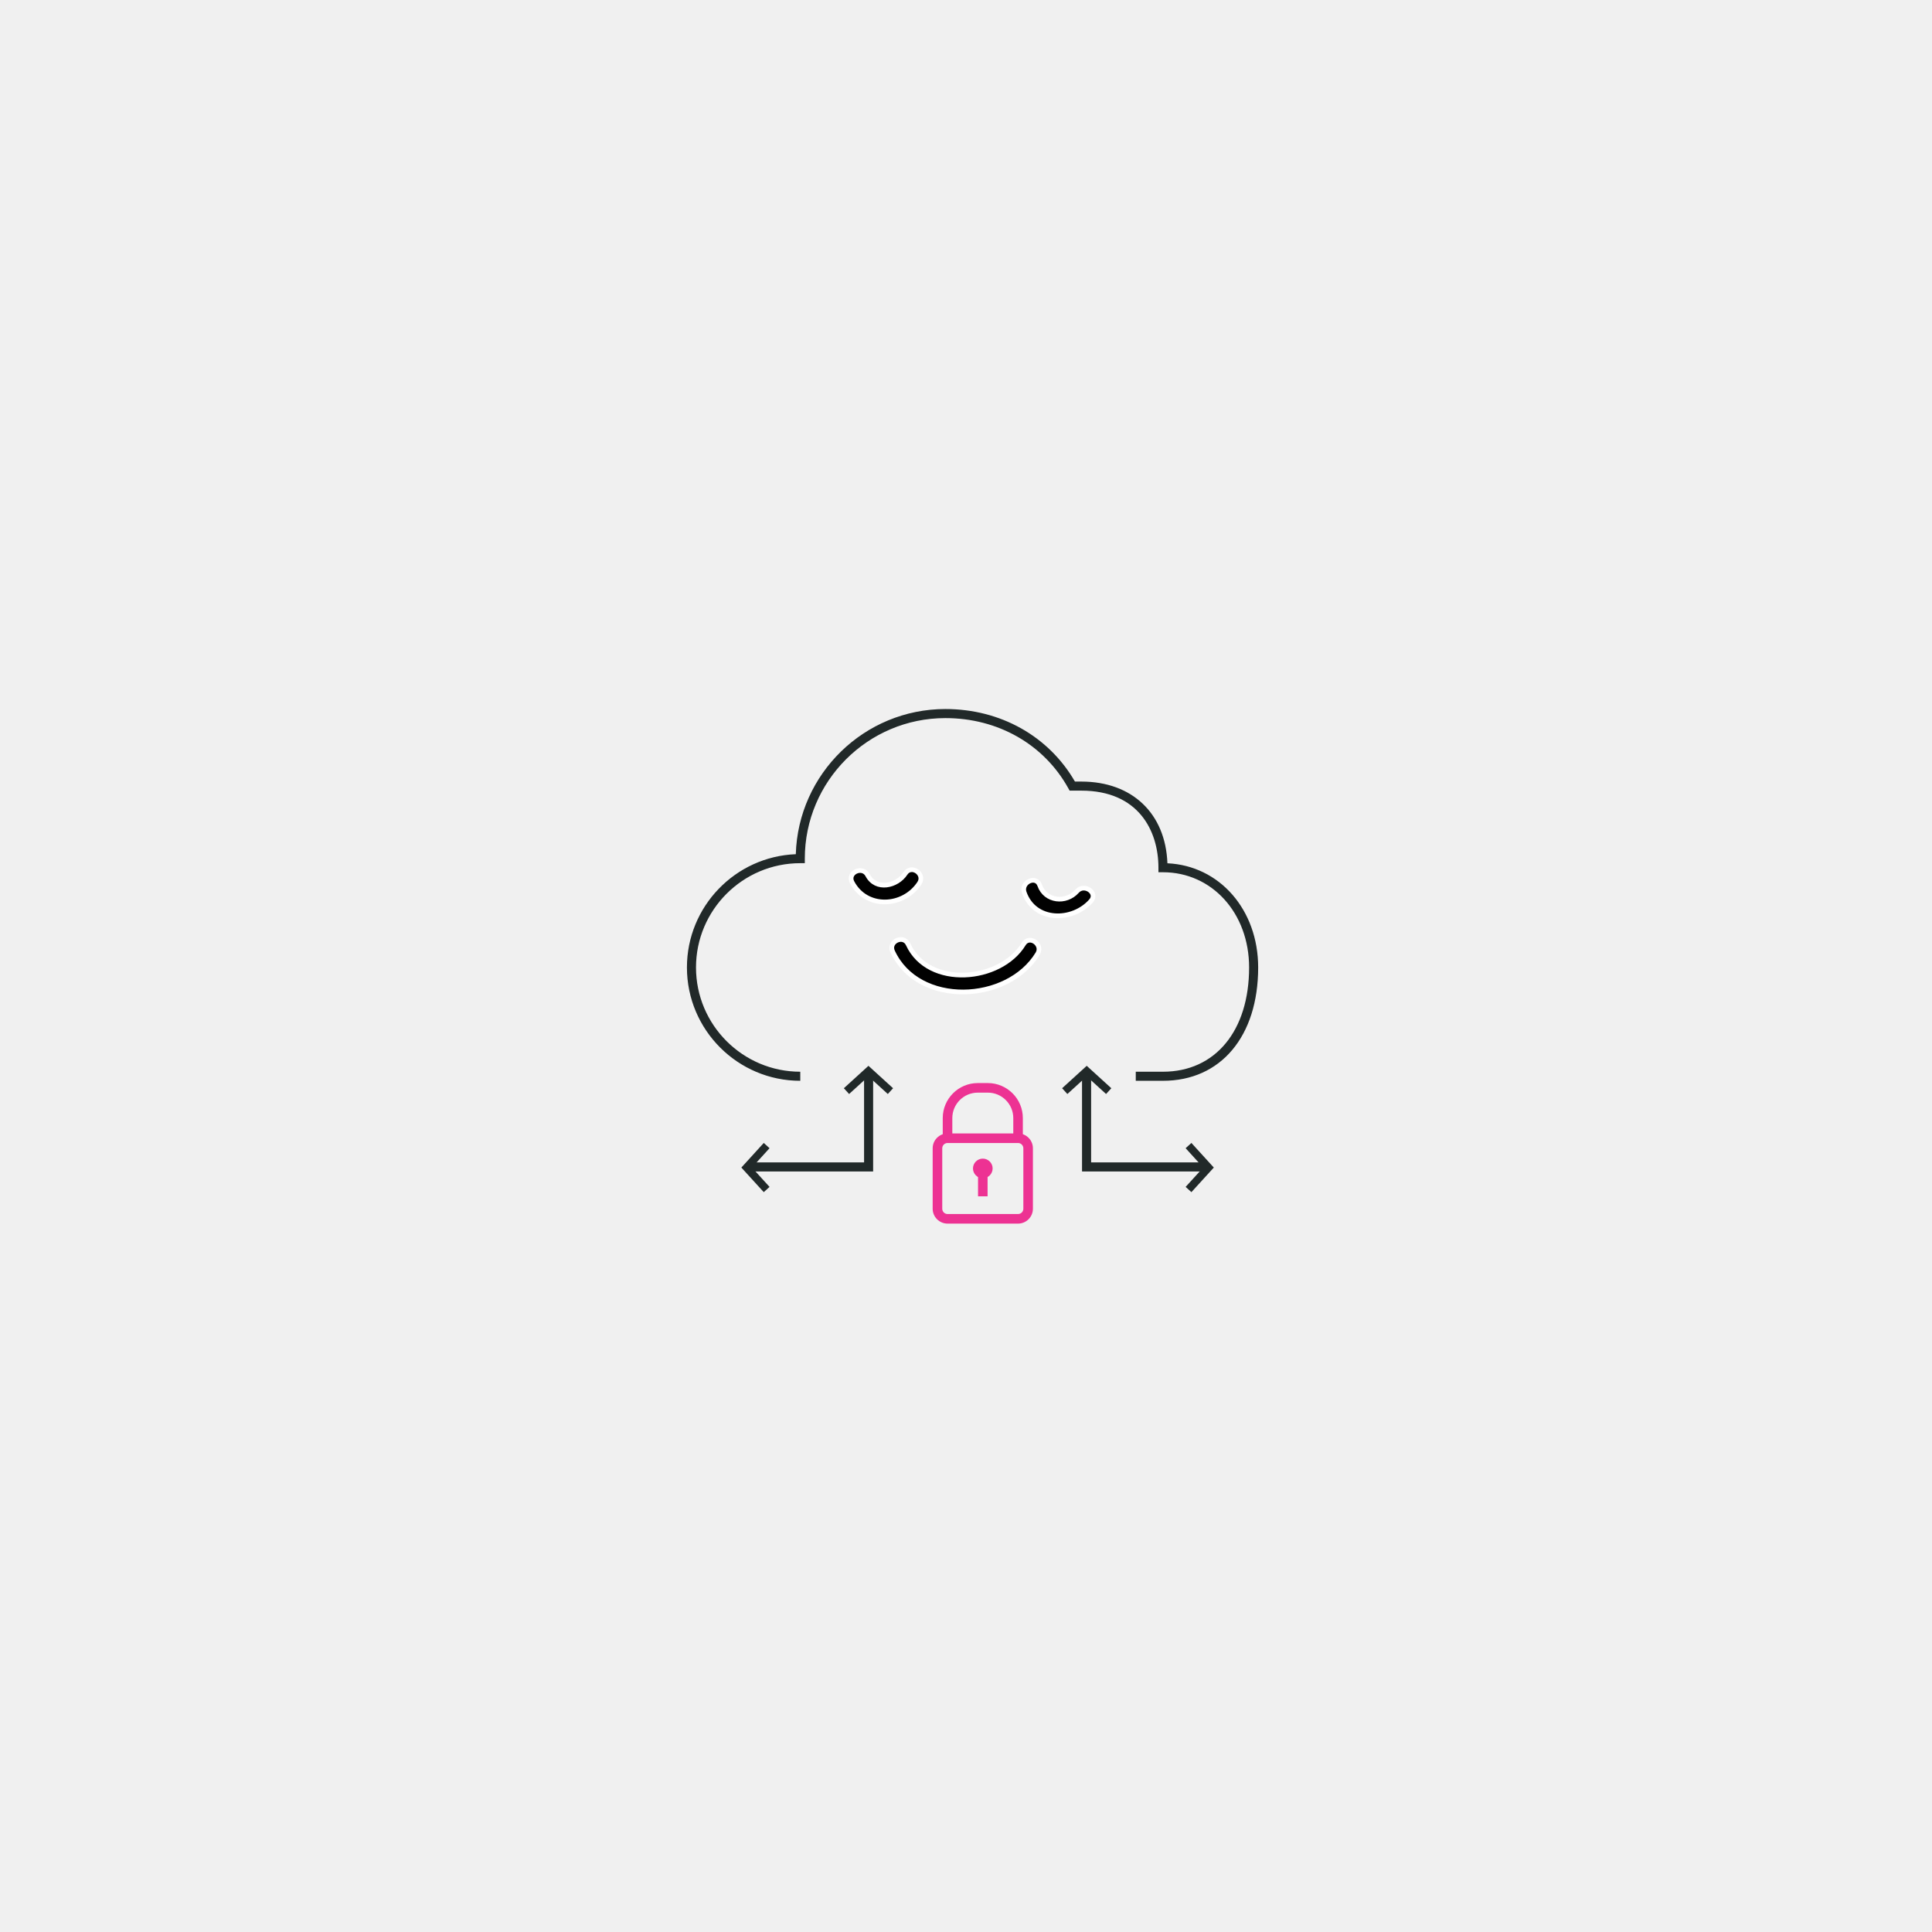
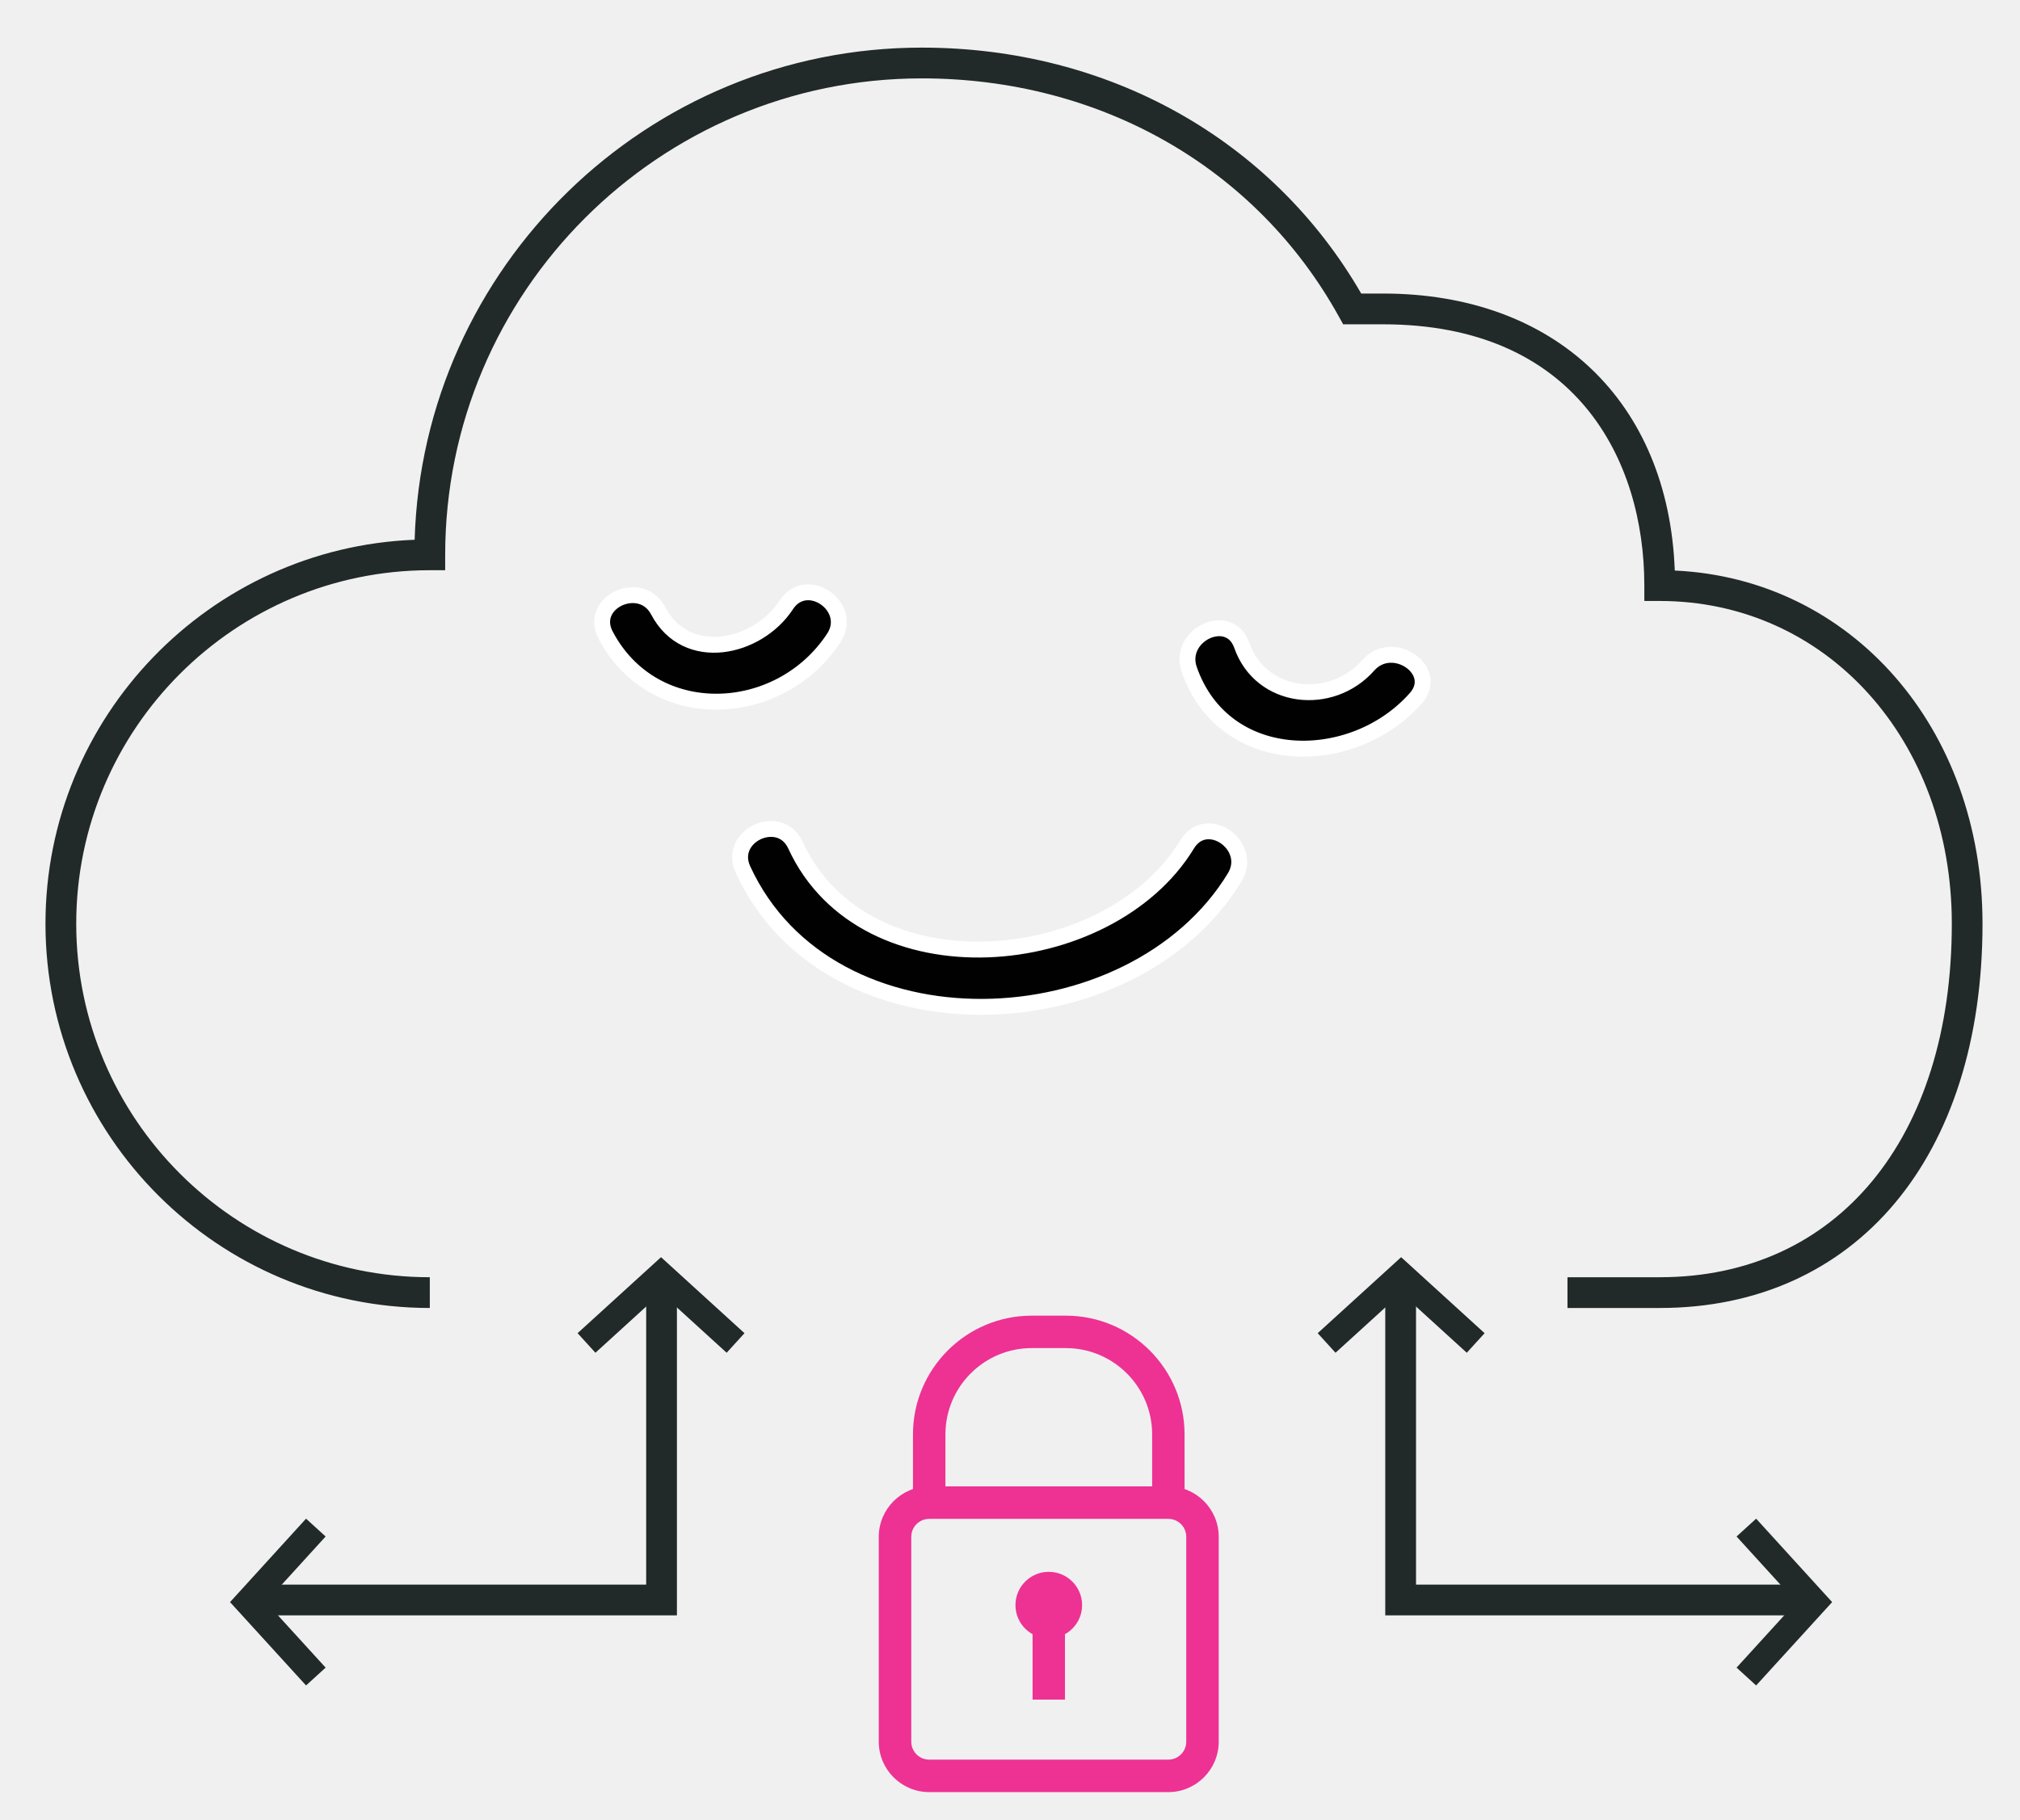
- <svg xmlns="http://www.w3.org/2000/svg" version="1.1" id="Layer_1" x="0px" y="0px" width="360px" height="360px" viewBox="0 0 360 360" enable-background="new 0 0 360 360" xml:space="preserve">
+ <svg xmlns="http://www.w3.org/2000/svg" version="1.1" id="Layer_1" x="0px" y="0px" width="111px" height="100px" viewBox="125.5 129.5 111 100" enable-background="new 125.5 129.5 111 100" xml:space="preserve">
  <g>
-     <path fill="#212929" d="M216.701,201.39h-5.068v-1.69h5.068c9.752,0,16.052-7.626,16.052-19.43c0-10.113-6.901-17.74-16.052-17.74   h-0.844v-0.845c0-6.942-3.773-14.361-14.361-14.361h-2.188l-0.241-0.435c-4.537-8.191-13.104-13.082-22.914-13.082   c-14.441,0-26.189,11.749-26.189,26.189v0.844h-0.845c-10.712,0-19.429,8.717-19.429,19.43c0,10.714,8.717,19.43,19.429,19.43v1.69   c-11.645,0-21.119-9.474-21.119-21.12c0-11.366,9.025-20.664,20.286-21.103c0.441-14.99,12.771-27.05,27.867-27.05   c10.259,0,19.248,5.043,24.147,13.517h1.196c9.472,0,15.688,5.946,16.035,15.225c9.698,0.444,16.91,8.64,16.91,19.411   C234.441,193.1,227.479,201.39,216.701,201.39" />
-     <path fill="#ED3293" d="M176.561,212.56c-0.778,0-1.409,0.631-1.409,1.408v11.263c0,0.777,0.631,1.408,1.409,1.408H189.7   c0.778,0,1.409-0.631,1.409-1.408v-11.263c0-0.777-0.631-1.408-1.409-1.408H176.561z M189.7,227.577h-13.139   c-1.297,0-2.349-1.053-2.349-2.347v-11.263c0-1.294,1.052-2.348,2.349-2.348H189.7c1.295,0,2.347,1.054,2.347,2.348v11.263   C192.047,226.524,190.995,227.577,189.7,227.577" />
-     <path fill="#ED3293" d="M190.17,212.09h-0.938v-3.755c0-2.847-2.316-5.162-5.164-5.162h-1.877c-2.845,0-5.163,2.315-5.163,5.162   v3.755h-0.939v-3.755c0-3.363,2.739-6.101,6.102-6.101h1.877c3.363,0,6.102,2.737,6.102,6.101V212.09z" />
-     <path fill="#212929" d="M184.068,217.722c0,0.519-0.42,0.939-0.938,0.939c-0.517,0-0.938-0.421-0.938-0.939   s0.422-0.938,0.938-0.938C183.648,216.784,184.068,217.203,184.068,217.722" />
-     <path fill="#212929" d="M183.13,217.206c-0.286,0-0.517,0.23-0.517,0.516s0.23,0.517,0.517,0.517s0.517-0.231,0.517-0.517   S183.416,217.206,183.13,217.206 M183.13,219.083c-0.751,0-1.36-0.611-1.36-1.361s0.609-1.361,1.36-1.361   c0.75,0,1.36,0.611,1.36,1.361S183.88,219.083,183.13,219.083" />
-     <path fill="#ED3293" d="M183.13,217.253c-0.259,0-0.467,0.21-0.467,0.469s0.208,0.471,0.467,0.471s0.47-0.212,0.47-0.471   S183.389,217.253,183.13,217.253 M183.13,219.13c-0.774,0-1.407-0.632-1.407-1.408c0-0.775,0.633-1.408,1.407-1.408   c0.776,0,1.409,0.633,1.409,1.408C184.539,218.498,183.906,219.13,183.13,219.13" />
+     <path fill="#212929" d="M216.701,201.391h-5.068v-1.69h5.068c9.752,0,16.052-7.626,16.052-19.43c0-10.113-6.901-17.74-16.052-17.74   h-0.844v-0.845c0-6.942-3.773-14.361-14.361-14.361h-2.188l-0.242-0.435c-4.537-8.191-13.104-13.082-22.914-13.082   c-14.441,0-26.189,11.749-26.189,26.189v0.844h-0.845c-10.712,0-19.429,8.717-19.429,19.43c0,10.714,8.717,19.43,19.429,19.43v1.69   c-11.645,0-21.119-9.475-21.119-21.121c0-11.366,9.025-20.664,20.286-21.103c0.441-14.99,12.771-27.05,27.867-27.05   c10.259,0,19.248,5.043,24.147,13.517h1.196c9.472,0,15.688,5.946,16.035,15.225c9.697,0.444,16.91,8.64,16.91,19.411   C234.441,193.1,227.479,201.391,216.701,201.391" />
+     <path fill="#ED3293" d="M176.561,212.561c-0.778,0-1.409,0.631-1.409,1.407v11.263c0,0.777,0.631,1.408,1.409,1.408H189.7   c0.778,0,1.409-0.631,1.409-1.408v-11.263c0-0.776-0.631-1.407-1.409-1.407H176.561z M189.7,227.577h-13.139   c-1.297,0-2.349-1.054-2.349-2.347v-11.264c0-1.294,1.052-2.348,2.349-2.348H189.7c1.295,0,2.347,1.054,2.347,2.348v11.264   C192.047,226.523,190.995,227.577,189.7,227.577" />
+     <path fill="#ED3293" d="M190.17,212.09h-0.938v-3.755c0-2.847-2.316-5.162-5.164-5.162h-1.877c-2.845,0-5.164,2.315-5.164,5.162   v3.755h-0.939v-3.755c0-3.362,2.739-6.101,6.103-6.101h1.877c3.363,0,6.102,2.736,6.102,6.101V212.09L190.17,212.09z" />
+     <path fill="#212929" d="M184.068,217.723c0,0.519-0.42,0.938-0.938,0.938c-0.517,0-0.938-0.421-0.938-0.938   c0-0.519,0.422-0.938,0.938-0.938C183.648,216.784,184.068,217.203,184.068,217.723" />
+     <path fill="#212929" d="M183.13,217.206c-0.286,0-0.517,0.229-0.517,0.517c0,0.285,0.229,0.517,0.517,0.517   s0.517-0.231,0.517-0.517C183.646,217.436,183.416,217.206,183.13,217.206 M183.13,219.083c-0.751,0-1.36-0.61-1.36-1.36   s0.609-1.361,1.36-1.361c0.75,0,1.36,0.611,1.36,1.361S183.88,219.083,183.13,219.083" />
+     <path fill="#ED3293" d="M183.13,217.253c-0.259,0-0.467,0.21-0.467,0.47c0,0.258,0.208,0.471,0.467,0.471s0.47-0.213,0.47-0.471   C183.6,217.463,183.389,217.253,183.13,217.253 M183.13,219.13c-0.774,0-1.407-0.632-1.407-1.407s0.633-1.408,1.407-1.408   c0.776,0,1.409,0.633,1.409,1.408S183.906,219.13,183.13,219.13" />
  </g>
  <rect x="182.663" y="217.801" fill="#ED3293" width="0.935" height="4.693" />
  <g>
-     <path fill="#ED3293" d="M176.561,212.982c-0.544,0-0.986,0.441-0.986,0.984v11.265c0,0.543,0.442,0.985,0.986,0.985H189.7   c0.544,0,0.985-0.442,0.985-0.985v-11.265c0-0.543-0.441-0.984-0.985-0.984H176.561z M189.7,227.061h-13.139   c-1.009,0-1.831-0.82-1.831-1.829v-11.265c0-1.009,0.822-1.83,1.831-1.83H189.7c1.01,0,1.831,0.821,1.831,1.83v11.265   C191.531,226.24,190.71,227.061,189.7,227.061 M176.561,212.043c-1.062,0-1.927,0.863-1.927,1.924v11.265   c0,1.061,0.865,1.924,1.927,1.924H189.7c1.062,0,1.924-0.863,1.924-1.924v-11.265c0-1.061-0.862-1.924-1.924-1.924H176.561z    M189.7,228h-13.139c-1.528,0-2.772-1.242-2.772-2.769v-11.265c0-1.525,1.244-2.769,2.772-2.769H189.7   c1.526,0,2.769,1.243,2.769,2.769v11.265C192.469,226.758,191.227,228,189.7,228" />
-     <path fill="#ED3293" d="M189.654,211.668h0.094v-3.332c0-3.131-2.549-5.68-5.68-5.68h-1.877c-3.132,0-5.68,2.549-5.68,5.68v3.332   h0.094v-3.332c0-3.08,2.507-5.585,5.585-5.585h1.877c3.08,0,5.586,2.505,5.586,5.585V211.668z M190.593,212.513h-1.782v-4.177   c0-2.614-2.127-4.74-4.742-4.74h-1.877c-2.614,0-4.741,2.126-4.741,4.74v4.177h-1.784v-4.177c0-3.598,2.927-6.524,6.524-6.524   h1.877c3.598,0,6.524,2.927,6.524,6.524V212.513z" />
-     <path fill="#ED3293" d="M183.13,218.614c-0.489,0-0.89-0.401-0.89-0.893s0.4-0.892,0.89-0.892c0.492,0,0.892,0.4,0.892,0.892   S183.622,218.614,183.13,218.614 M183.13,216.736c-0.543,0-0.985,0.441-0.985,0.985s0.442,0.985,0.985,0.985   c0.544,0,0.987-0.441,0.987-0.985S183.674,216.736,183.13,216.736 M183.13,219.552c-1.01,0-1.83-0.82-1.83-1.83   s0.82-1.83,1.83-1.83c1.011,0,1.832,0.82,1.832,1.83S184.141,219.552,183.13,219.552" />
+     <path fill="#ED3293" d="M176.561,212.982c-0.544,0-0.986,0.44-0.986,0.983v11.265c0,0.543,0.442,0.985,0.986,0.985H189.7   c0.544,0,0.985-0.442,0.985-0.985v-11.265c0-0.543-0.441-0.983-0.985-0.983H176.561z M189.7,227.061h-13.139   c-1.009,0-1.831-0.819-1.831-1.828v-11.266c0-1.009,0.822-1.83,1.831-1.83H189.7c1.01,0,1.831,0.821,1.831,1.83v11.266   C191.531,226.24,190.71,227.061,189.7,227.061 M176.561,212.043c-1.062,0-1.927,0.863-1.927,1.924v11.266   c0,1.061,0.865,1.924,1.927,1.924H189.7c1.062,0,1.924-0.863,1.924-1.924v-11.266c0-1.061-0.862-1.924-1.924-1.924H176.561z    M189.7,228h-13.139c-1.528,0-2.772-1.242-2.772-2.77v-11.265c0-1.524,1.244-2.769,2.772-2.769H189.7   c1.526,0,2.769,1.242,2.769,2.769v11.265C192.469,226.758,191.227,228,189.7,228" />
+     <path fill="#ED3293" d="M189.654,211.668h0.094v-3.332c0-3.131-2.549-5.68-5.68-5.68h-1.877c-3.132,0-5.68,2.549-5.68,5.68v3.332   h0.094v-3.332c0-3.08,2.507-5.585,5.584-5.585h1.877c3.08,0,5.586,2.505,5.586,5.585v3.332H189.654z M190.593,212.514h-1.782   v-4.178c0-2.613-2.127-4.74-4.742-4.74h-1.877c-2.613,0-4.74,2.127-4.74,4.74v4.178h-1.784v-4.178c0-3.598,2.927-6.523,6.524-6.523   h1.877c3.598,0,6.523,2.927,6.523,6.523L190.593,212.514L190.593,212.514z" />
+     <path fill="#ED3293" d="M183.13,218.614c-0.489,0-0.89-0.401-0.89-0.894s0.4-0.892,0.89-0.892c0.492,0,0.892,0.399,0.892,0.892   S183.622,218.614,183.13,218.614 M183.13,216.736c-0.543,0-0.985,0.44-0.985,0.984c0,0.545,0.442,0.985,0.985,0.985   c0.544,0,0.987-0.44,0.987-0.985C184.117,217.177,183.674,216.736,183.13,216.736 M183.13,219.552c-1.01,0-1.83-0.819-1.83-1.829   c0-1.011,0.82-1.83,1.83-1.83c1.011,0,1.832,0.819,1.832,1.83C184.962,218.732,184.141,219.552,183.13,219.552" />
  </g>
-   <path fill="#ED3293" d="M183.085,222.071h0.091v-3.849h-0.091V222.071z M184.021,222.916h-1.78v-5.538h1.78V222.916z" />
+   <path fill="#ED3293" d="M183.085,222.07h0.091v-3.848h-0.091V222.07z M184.021,222.916h-1.78v-5.538h1.78V222.916z" />
  <g>
-     <path fill="#010101" d="M190.739,175.904c-4.315,7.096-17.732,8.298-21.528,0.049c-0.855-1.858-3.743-0.522-2.885,1.339   c4.762,10.353,21.43,9.631,27.023,0.428C194.407,175.979,191.807,174.148,190.739,175.904 M158.778,164.406   c2.643,5.021,9.575,4.688,12.543,0.154c1.117-1.71-1.488-3.534-2.612-1.815c-1.576,2.406-5.493,3.273-7.045,0.322   C160.713,161.265,157.822,162.593,158.778,164.406 M193.737,164.968c-0.676-1.932-3.558-0.578-2.886,1.339   c1.932,5.511,8.998,5.48,12.449,1.572c1.352-1.529-1.268-3.335-2.61-1.812C198.648,168.375,194.786,167.961,193.737,164.968" />
-     <path fill="none" stroke="#FFFFFF" stroke-width="0.873" stroke-miterlimit="10" d="M190.739,175.904   c-4.315,7.096-17.732,8.298-21.528,0.049c-0.855-1.858-3.743-0.522-2.885,1.339c4.762,10.353,21.43,9.631,27.023,0.428   C194.407,175.979,191.807,174.148,190.739,175.904z M158.778,164.406c2.643,5.021,9.575,4.688,12.543,0.154   c1.117-1.71-1.488-3.534-2.612-1.815c-1.576,2.406-5.493,3.273-7.045,0.322C160.713,161.265,157.822,162.593,158.778,164.406z    M193.737,164.968c-0.676-1.932-3.558-0.578-2.886,1.339c1.932,5.511,8.998,5.48,12.449,1.572c1.352-1.529-1.268-3.335-2.61-1.812   C198.648,168.375,194.786,167.961,193.737,164.968z" />
+     <path fill="#010101" d="M190.738,175.904c-4.314,7.096-17.731,8.298-21.527,0.049c-0.855-1.858-3.743-0.522-2.885,1.339   c4.762,10.353,21.43,9.631,27.023,0.428C194.407,175.979,191.807,174.148,190.738,175.904 M158.778,164.406   c2.643,5.021,9.575,4.688,12.543,0.154c1.117-1.71-1.488-3.534-2.612-1.815c-1.576,2.406-5.493,3.273-7.045,0.322   C160.713,161.265,157.822,162.593,158.778,164.406 M193.736,164.968c-0.676-1.932-3.557-0.578-2.885,1.339   c1.932,5.511,8.998,5.48,12.448,1.572c1.353-1.529-1.268-3.335-2.61-1.812C198.648,168.375,194.786,167.961,193.736,164.968" />
+     <path fill="none" stroke="#FFFFFF" stroke-width="0.873" stroke-miterlimit="10" d="M190.738,175.904   c-4.314,7.096-17.731,8.298-21.527,0.049c-0.855-1.858-3.743-0.522-2.885,1.339c4.762,10.353,21.43,9.631,27.023,0.428   C194.407,175.979,191.807,174.148,190.738,175.904z M158.778,164.406c2.643,5.021,9.575,4.688,12.543,0.154   c1.117-1.71-1.488-3.534-2.612-1.815c-1.576,2.406-5.493,3.273-7.045,0.322C160.713,161.265,157.822,162.593,158.778,164.406z    M193.736,164.968c-0.676-1.932-3.557-0.578-2.885,1.339c1.932,5.511,8.998,5.48,12.448,1.572c1.353-1.529-1.268-3.335-2.61-1.812   C198.648,168.375,194.786,167.961,193.736,164.968z" />
  </g>
-   <polygon fill="#212929" points="224.43,218.285 201.621,218.285 201.621,200.545 203.311,200.545 203.311,216.595 224.43,216.595   " />
+   <polygon fill="#212929" points="224.43,218.285 201.621,218.285 201.621,200.545 203.311,200.545 203.311,216.596 224.43,216.596   " />
  <polyline fill="none" stroke="#212929" stroke-width="1.455" points="198.398,203.314 202.494,199.583 206.59,203.314 " />
-   <polyline fill="none" stroke="#212929" stroke-width="1.455" points="221.463,213.461 225.193,217.557 221.463,221.649 " />
-   <polygon fill="#212929" points="139.888,218.285 162.697,218.285 162.697,200.545 161.008,200.545 161.008,216.595 139.888,216.595   " />
+   <polyline fill="none" stroke="#212929" stroke-width="1.455" points="221.463,213.461 225.193,217.557 221.463,221.648 " />
+   <polygon fill="#212929" points="139.888,218.285 162.697,218.285 162.697,200.545 161.008,200.545 161.008,216.596 139.888,216.596   " />
  <polyline fill="none" stroke="#212929" stroke-width="1.455" points="165.92,203.314 161.824,199.583 157.729,203.314 " />
-   <polyline fill="none" stroke="#212929" stroke-width="1.455" points="142.855,213.461 139.125,217.557 142.855,221.649 " />
+   <polyline fill="none" stroke="#212929" stroke-width="1.455" points="142.855,213.461 139.125,217.557 142.855,221.648 " />
</svg>
